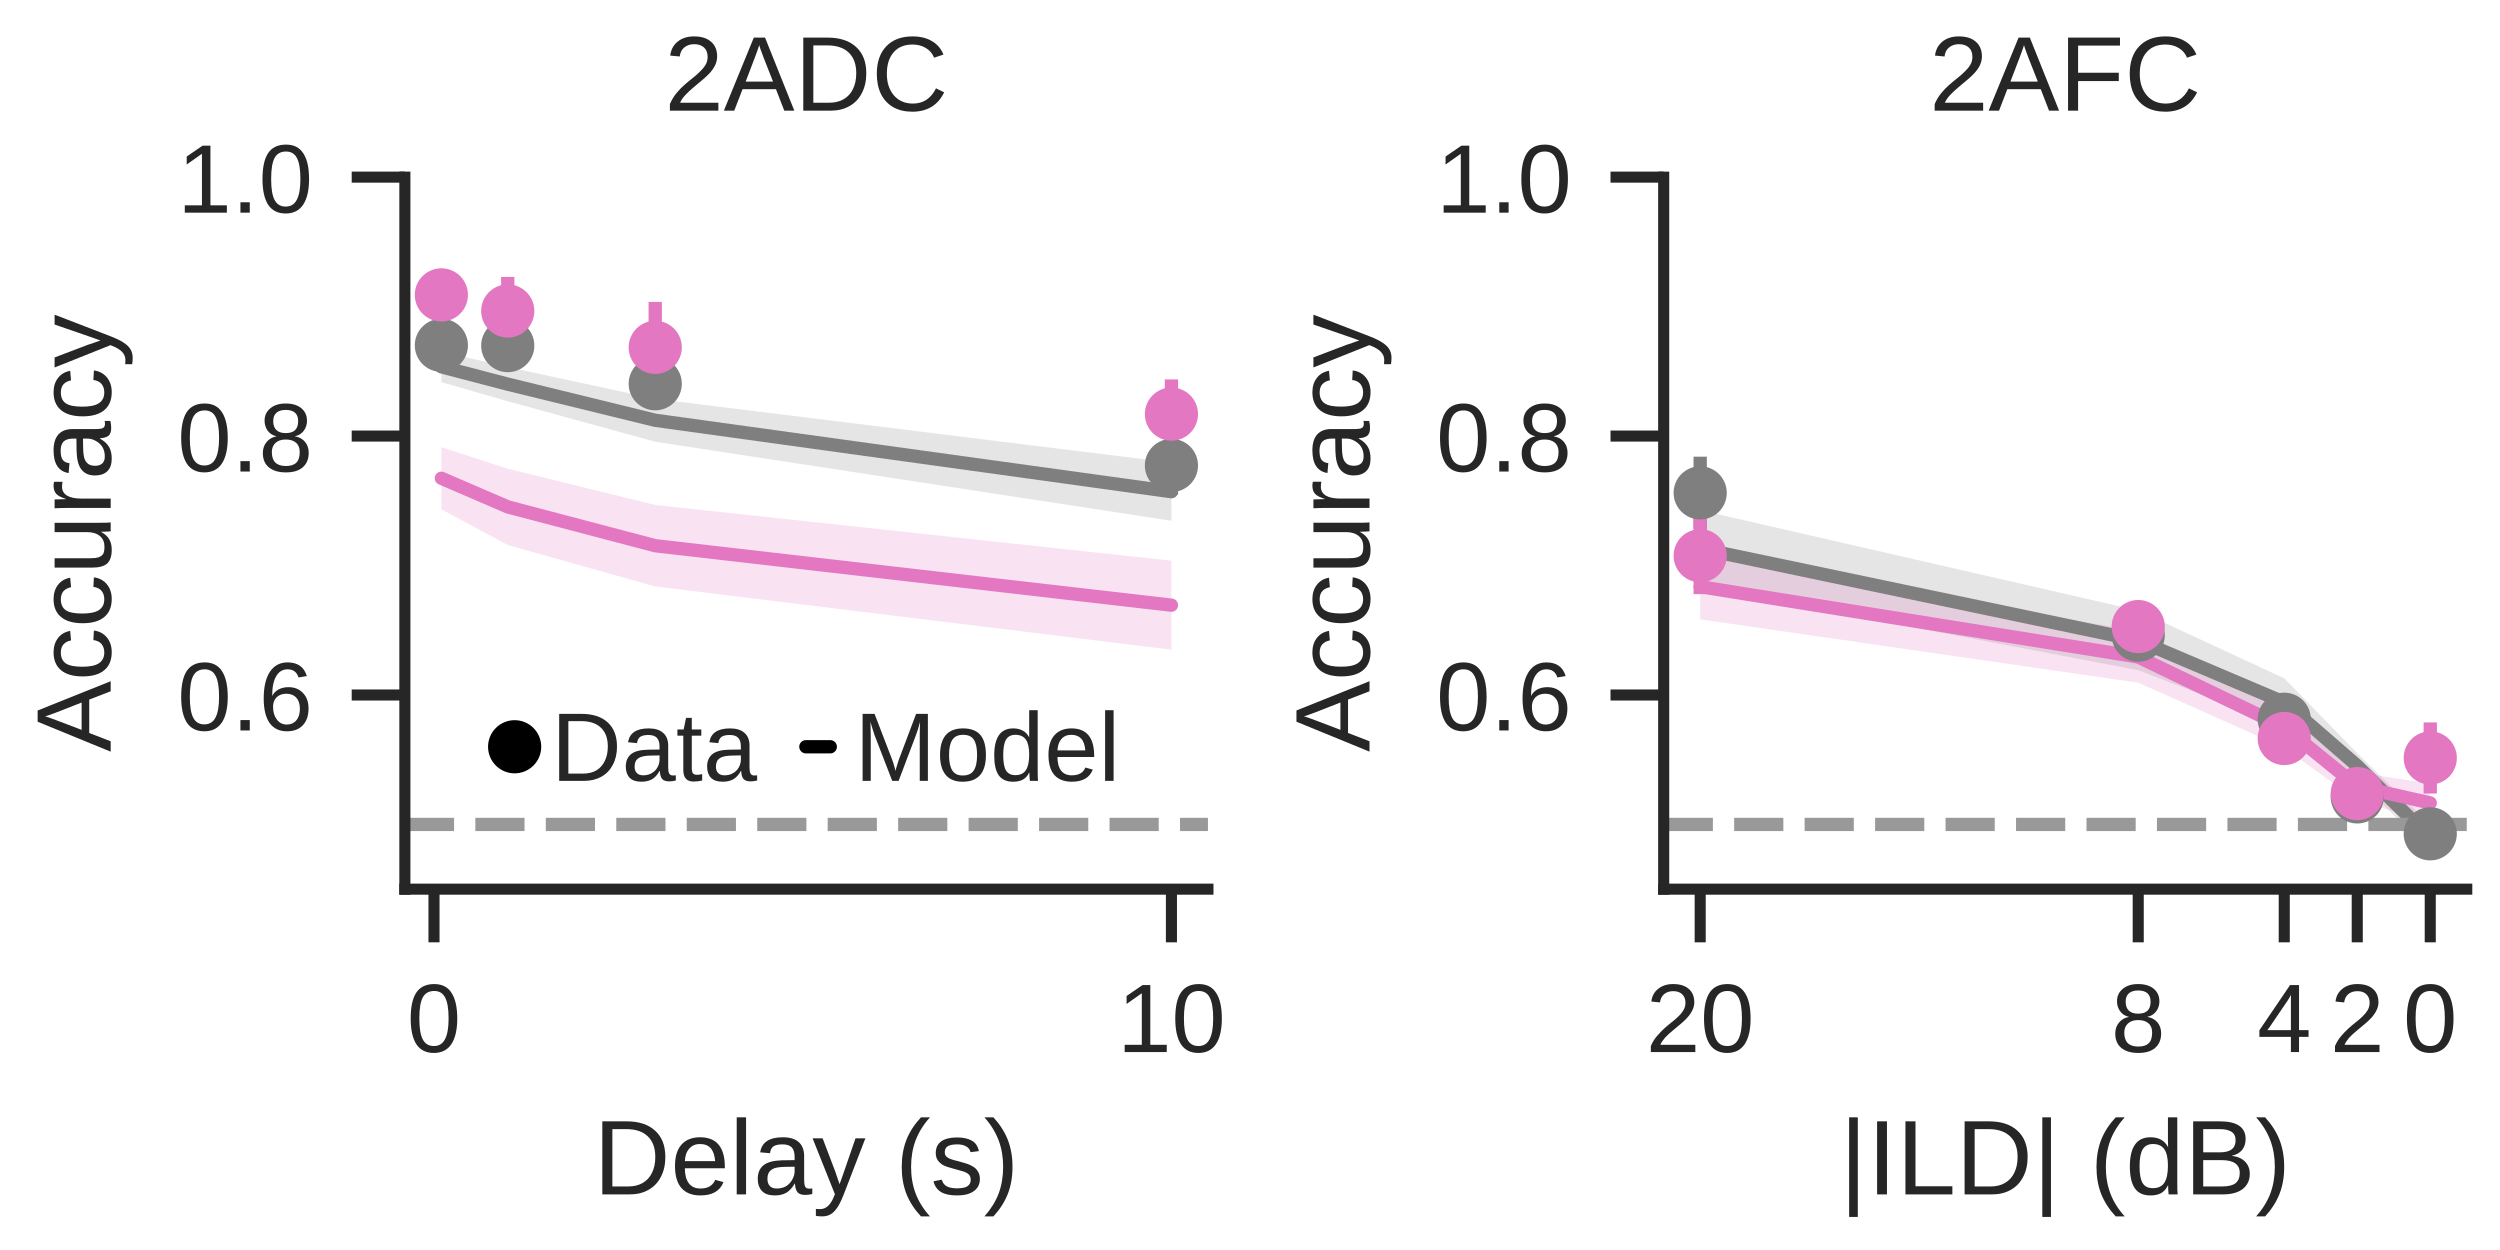
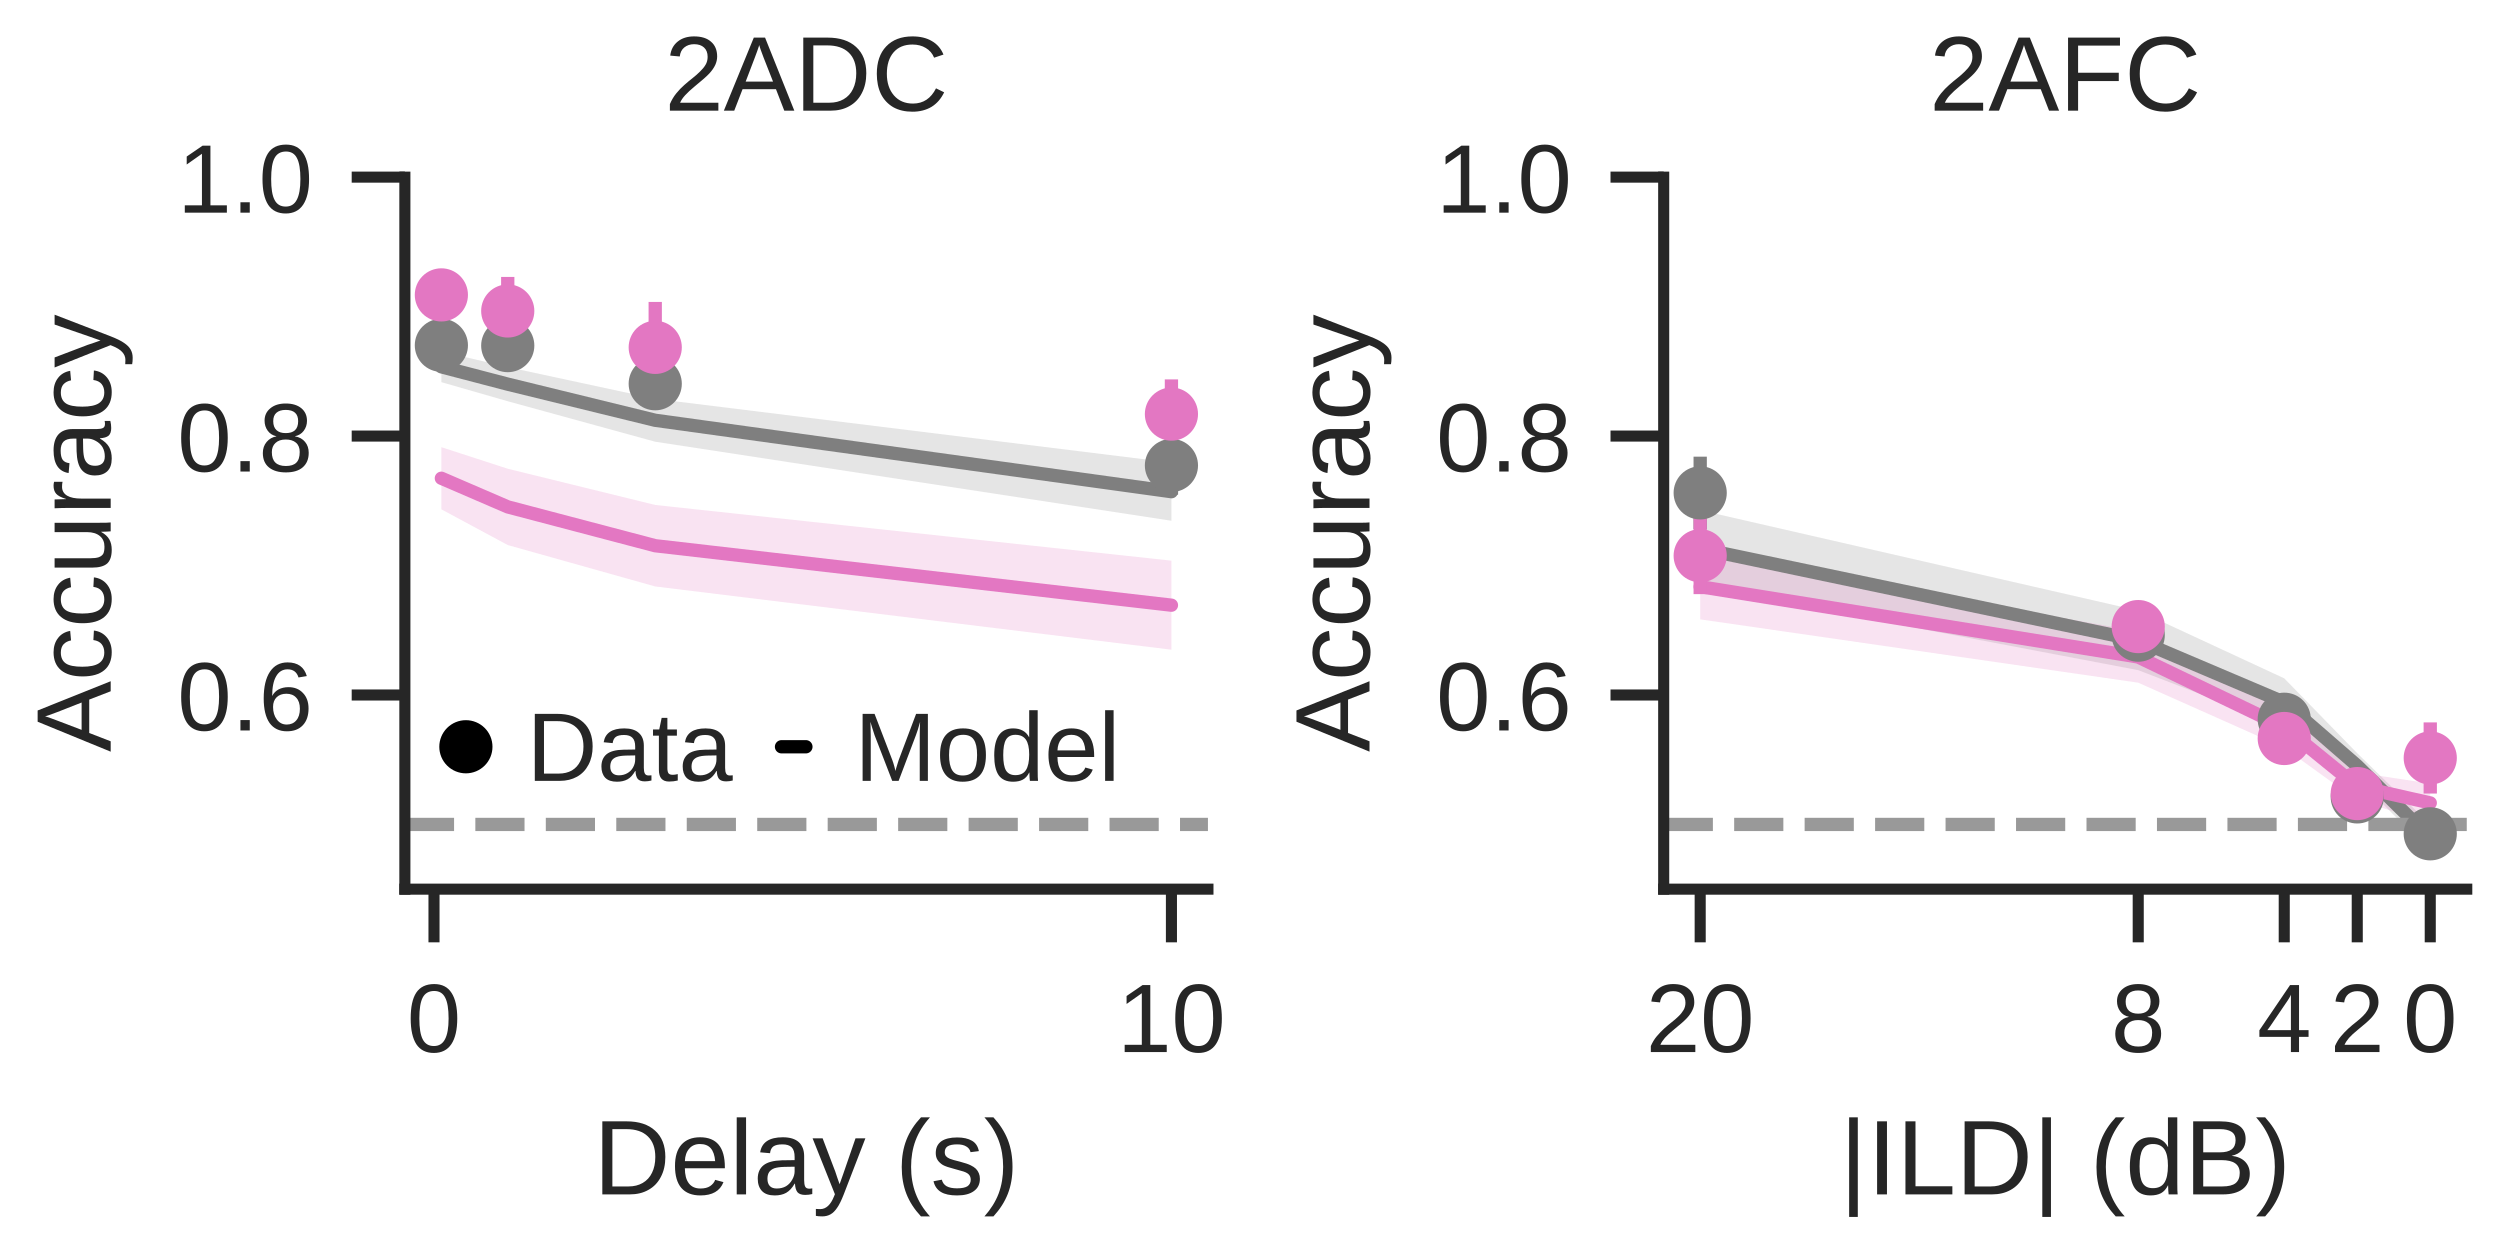
<svg xmlns="http://www.w3.org/2000/svg" xmlns:xlink="http://www.w3.org/1999/xlink" width="225.638pt" height="112.819pt" viewBox="0 0 225.638 112.819" version="1.1">
  <defs>
    <style type="text/css">*{stroke-linejoin: round; stroke-linecap: butt}</style>
  </defs>
  <g id="figure_1">
    <g id="patch_1">
      <path d="M 0 112.819  L 225.638 112.819  L 225.638 0  L 0 0  z " style="fill: #ffffff" />
    </g>
    <g id="axes_1">
      <g id="patch_2">
        <path d="M 36.542 80.251  L 109.023 80.251  L 109.023 15.989  L 36.542 15.989  z " style="fill: #ffffff" />
      </g>
      <g id="matplotlib.axis_1">
        <g id="xtick_1">
          <g id="line2d_1">
            <defs>
-               <path id="mc5c6343f48" d="M 0 0  L 0 4.8  " style="stroke: #262626" />
+               <path id="m138e7604e5" d="M 0 0  L 0 4.8  " style="stroke: #262626" />
            </defs>
            <g>
-               <use xlink:href="#mc5c6343f48" x="39.171" y="80.251" style="fill: #262626; stroke: #262626" />
+               <use xlink:href="#m138e7604e5" x="39.171" y="80.251" style="fill: #262626; stroke: #262626" />
            </g>
          </g>
          <g id="text_1">
            <text style="font-size: 8.8px; font-family: 'Arial', 'DejaVu Sans', 'Liberation Sans', 'Bitstream Vera Sans', sans-serif; text-anchor: middle; fill: #262626" x="39.171" y="94.957" transform="rotate(-0 39.17081 94.95714)">0</text>
          </g>
        </g>
        <g id="xtick_2">
          <g id="line2d_2">
            <g>
-               <use xlink:href="#mc5c6343f48" x="105.728" y="80.251" style="fill: #262626; stroke: #262626" />
+               <use xlink:href="#m138e7604e5" x="105.728" y="80.251" style="fill: #262626; stroke: #262626" />
            </g>
          </g>
          <g id="text_2">
            <text style="font-size: 8.8px; font-family: 'Arial', 'DejaVu Sans', 'Liberation Sans', 'Bitstream Vera Sans', sans-serif; text-anchor: middle; fill: #262626" x="105.728" y="94.957" transform="rotate(-0 105.7281 94.95714)">10</text>
          </g>
        </g>
        <g id="text_3">
          <text style="font-size: 9.6px; font-family: 'Arial', 'DejaVu Sans', 'Liberation Sans', 'Bitstream Vera Sans', sans-serif; text-anchor: middle; fill: #262626" x="72.782" y="107.798" transform="rotate(-0 72.78224 107.7982)">Delay (s)</text>
        </g>
      </g>
      <g id="matplotlib.axis_2">
        <g id="ytick_1">
          <g id="line2d_3">
            <defs>
-               <path id="m997fec601b" d="M 0 0  L -4.8 0  " style="stroke: #262626" />
+               <path id="m7d461009be" d="M 0 0  L -4.8 0  " style="stroke: #262626" />
            </defs>
            <g>
-               <use xlink:href="#m997fec601b" x="36.542" y="62.725" style="fill: #262626; stroke: #262626" />
+               <use xlink:href="#m7d461009be" x="36.542" y="62.725" style="fill: #262626; stroke: #262626" />
            </g>
          </g>
          <g id="text_4">
            <text style="font-size: 8.8px; font-family: 'Arial', 'DejaVu Sans', 'Liberation Sans', 'Bitstream Vera Sans', sans-serif; text-anchor: end; fill: #262626" x="28.242" y="65.928" transform="rotate(-0 28.2418 65.92804)">0.6</text>
          </g>
        </g>
        <g id="ytick_2">
          <g id="line2d_4">
            <g>
-               <use xlink:href="#m997fec601b" x="36.542" y="39.357" style="fill: #262626; stroke: #262626" />
+               <use xlink:href="#m7d461009be" x="36.542" y="39.357" style="fill: #262626; stroke: #262626" />
            </g>
          </g>
          <g id="text_5">
            <text style="font-size: 8.8px; font-family: 'Arial', 'DejaVu Sans', 'Liberation Sans', 'Bitstream Vera Sans', sans-serif; text-anchor: end; fill: #262626" x="28.242" y="42.56" transform="rotate(-0 28.2418 42.56033)">0.8</text>
          </g>
        </g>
        <g id="ytick_3">
          <g id="line2d_5">
            <g>
-               <use xlink:href="#m997fec601b" x="36.542" y="15.989" style="fill: #262626; stroke: #262626" />
+               <use xlink:href="#m7d461009be" x="36.542" y="15.989" style="fill: #262626; stroke: #262626" />
            </g>
          </g>
          <g id="text_6">
            <text style="font-size: 8.8px; font-family: 'Arial', 'DejaVu Sans', 'Liberation Sans', 'Bitstream Vera Sans', sans-serif; text-anchor: end; fill: #262626" x="28.242" y="19.193" transform="rotate(-0 28.2418 19.19262)">1.0</text>
          </g>
        </g>
        <g id="text_7">
          <text style="font-size: 9.6px; font-family: 'Arial', 'DejaVu Sans', 'Liberation Sans', 'Bitstream Vera Sans', sans-serif; text-anchor: middle; fill: #262626" x="9.989" y="48.12" transform="rotate(-90 9.989302 48.1199)">Accuracy</text>
        </g>
      </g>
      <g id="FillBetweenPolyCollection_1">
        <defs>
-           <path id="mbf4a669ef0" d="M 39.836 -81.096  L 39.836 -78.327  L 45.827 -76.604  L 59.138 -72.95  L 105.728 -65.817  L 105.728 -71.064  L 105.728 -71.064  L 59.138 -76.821  L 45.827 -79.688  L 39.836 -81.096  z " />
-         </defs>
-         <g clip-path="url(#pd5b8b8023b)">
-           <use xlink:href="#mbf4a669ef0" x="0" y="112.819" style="fill: #7f7f7f; fill-opacity: 0.2" />
+           <path id="mdb99265a34" d="M 39.836 -81.096  L 39.836 -78.327  L 45.827 -76.604  L 59.138 -72.95  L 105.728 -65.817  L 105.728 -71.064  L 105.728 -71.064  L 59.138 -76.821  L 45.827 -79.688  L 39.836 -81.096  z " />
+         </defs>
+         <g clip-path="url(#p055d706799)">
+           <use xlink:href="#mdb99265a34" x="0" y="112.819" style="fill: #7f7f7f; fill-opacity: 0.2" />
        </g>
      </g>
      <g id="FillBetweenPolyCollection_2">
        <defs>
-           <path id="m6a331c7204" d="M 39.836 -72.459  L 39.836 -66.849  L 45.827 -63.625  L 59.138 -59.886  L 105.728 -54.18  L 105.728 -62.216  L 105.728 -62.216  L 59.138 -67.243  L 45.827 -70.513  L 39.836 -72.459  z " />
-         </defs>
-         <g clip-path="url(#pd5b8b8023b)">
-           <use xlink:href="#m6a331c7204" x="0" y="112.819" style="fill: #e377c2; fill-opacity: 0.2" />
+           <path id="m0a8b1cce4a" d="M 39.836 -72.459  L 39.836 -66.849  L 45.827 -63.625  L 59.138 -59.886  L 105.728 -54.18  L 105.728 -62.216  L 105.728 -62.216  L 59.138 -67.243  L 45.827 -70.513  L 39.836 -72.459  z " />
+         </defs>
+         <g clip-path="url(#p055d706799)">
+           <use xlink:href="#m0a8b1cce4a" x="0" y="112.819" style="fill: #e377c2; fill-opacity: 0.2" />
        </g>
      </g>
      <g id="line2d_6">
-         <path d="M 39.836 33.107  L 45.827 34.673  L 59.138 37.933  L 105.728 44.378  " clip-path="url(#pd5b8b8023b)" style="fill: none; stroke: #7f7f7f; stroke-width: 1.2; stroke-linecap: round" />
+         <path d="M 39.836 33.107  L 45.827 34.673  L 59.138 37.933  L 105.728 44.378  " clip-path="url(#p055d706799)" style="fill: none; stroke: #7f7f7f; stroke-width: 1.2; stroke-linecap: round" />
      </g>
      <g id="line2d_7">
-         <path d="M 39.836 43.165  L 45.827 45.75  L 59.138 49.255  L 105.728 54.621  " clip-path="url(#pd5b8b8023b)" style="fill: none; stroke: #e377c2; stroke-width: 1.2; stroke-linecap: round" />
+         <path d="M 39.836 43.165  L 45.827 45.75  L 59.138 49.255  L 105.728 54.621  " clip-path="url(#p055d706799)" style="fill: none; stroke: #e377c2; stroke-width: 1.2; stroke-linecap: round" />
      </g>
      <g id="line2d_8">
-         <path d="M 36.542 74.409  L 109.023 74.409  " clip-path="url(#pd5b8b8023b)" style="fill: none; stroke-dasharray: 4.44,1.92; stroke-dashoffset: 0; stroke: #999999; stroke-width: 1.2" />
+         <path d="M 36.542 74.409  L 109.023 74.409  " clip-path="url(#p055d706799)" style="fill: none; stroke-dasharray: 4.44,1.92; stroke-dashoffset: 0; stroke: #999999; stroke-width: 1.2" />
      </g>
      <g id="patch_3">
        <path d="M 36.542 80.251  L 36.542 15.989  " style="fill: none; stroke: #262626; stroke-linejoin: miter; stroke-linecap: square" />
      </g>
      <g id="patch_4">
        <path d="M 36.542 80.251  L 109.023 80.251  " style="fill: none; stroke: #262626; stroke-linejoin: miter; stroke-linecap: square" />
      </g>
      <g id="LineCollection_1">
-         <path d="M 39.836 32.374  L 39.836 29.958  " clip-path="url(#pd5b8b8023b)" style="fill: none; stroke: #7f7f7f; stroke-width: 1.2" />
-         <path d="M 45.827 32.508  L 45.827 29.879  " clip-path="url(#pd5b8b8023b)" style="fill: none; stroke: #7f7f7f; stroke-width: 1.2" />
-         <path d="M 59.138 36.28  L 59.138 32.991  " clip-path="url(#pd5b8b8023b)" style="fill: none; stroke: #7f7f7f; stroke-width: 1.2" />
-         <path d="M 105.728 44.649  L 105.728 39.372  " clip-path="url(#pd5b8b8023b)" style="fill: none; stroke: #7f7f7f; stroke-width: 1.2" />
+         <path d="M 39.836 32.374  L 39.836 29.958  " clip-path="url(#p055d706799)" style="fill: none; stroke: #7f7f7f; stroke-width: 1.2" />
+         <path d="M 45.827 32.508  L 45.827 29.879  " clip-path="url(#p055d706799)" style="fill: none; stroke: #7f7f7f; stroke-width: 1.2" />
+         <path d="M 59.138 36.28  L 59.138 32.991  " clip-path="url(#p055d706799)" style="fill: none; stroke: #7f7f7f; stroke-width: 1.2" />
+         <path d="M 105.728 44.649  L 105.728 39.372  " clip-path="url(#p055d706799)" style="fill: none; stroke: #7f7f7f; stroke-width: 1.2" />
      </g>
      <g id="line2d_9">
        <defs>
-           <path id="ma025ff5ba3" d="M 2 0  L -2 -0  " />
-         </defs>
-         <g clip-path="url(#pd5b8b8023b)">
-           <use xlink:href="#ma025ff5ba3" x="39.836" y="32.374" style="fill: #7f7f7f" />
-           <use xlink:href="#ma025ff5ba3" x="45.827" y="32.508" style="fill: #7f7f7f" />
-           <use xlink:href="#ma025ff5ba3" x="59.138" y="36.28" style="fill: #7f7f7f" />
-           <use xlink:href="#ma025ff5ba3" x="105.728" y="44.649" style="fill: #7f7f7f" />
+           <path id="m0ac6a1d0e9" d="M 2 0  L -2 -0  " />
+         </defs>
+         <g clip-path="url(#p055d706799)">
+           <use xlink:href="#m0ac6a1d0e9" x="39.836" y="32.374" style="fill: #7f7f7f" />
+           <use xlink:href="#m0ac6a1d0e9" x="45.827" y="32.508" style="fill: #7f7f7f" />
+           <use xlink:href="#m0ac6a1d0e9" x="59.138" y="36.28" style="fill: #7f7f7f" />
+           <use xlink:href="#m0ac6a1d0e9" x="105.728" y="44.649" style="fill: #7f7f7f" />
        </g>
      </g>
      <g id="line2d_10">
-         <g clip-path="url(#pd5b8b8023b)">
-           <use xlink:href="#ma025ff5ba3" x="39.836" y="29.958" style="fill: #7f7f7f" />
-           <use xlink:href="#ma025ff5ba3" x="45.827" y="29.879" style="fill: #7f7f7f" />
-           <use xlink:href="#ma025ff5ba3" x="59.138" y="32.991" style="fill: #7f7f7f" />
-           <use xlink:href="#ma025ff5ba3" x="105.728" y="39.372" style="fill: #7f7f7f" />
+         <g clip-path="url(#p055d706799)">
+           <use xlink:href="#m0ac6a1d0e9" x="39.836" y="29.958" style="fill: #7f7f7f" />
+           <use xlink:href="#m0ac6a1d0e9" x="45.827" y="29.879" style="fill: #7f7f7f" />
+           <use xlink:href="#m0ac6a1d0e9" x="59.138" y="32.991" style="fill: #7f7f7f" />
+           <use xlink:href="#m0ac6a1d0e9" x="105.728" y="39.372" style="fill: #7f7f7f" />
        </g>
      </g>
      <g id="LineCollection_2">
-         <path d="M 39.836 28.791  L 39.836 24.441  " clip-path="url(#pd5b8b8023b)" style="fill: none; stroke: #e377c2; stroke-width: 1.2" />
-         <path d="M 45.827 31.139  L 45.827 24.996  " clip-path="url(#pd5b8b8023b)" style="fill: none; stroke: #e377c2; stroke-width: 1.2" />
-         <path d="M 59.138 35.456  L 59.138 27.251  " clip-path="url(#pd5b8b8023b)" style="fill: none; stroke: #e377c2; stroke-width: 1.2" />
-         <path d="M 105.728 40.509  L 105.728 34.24  " clip-path="url(#pd5b8b8023b)" style="fill: none; stroke: #e377c2; stroke-width: 1.2" />
+         <path d="M 39.836 28.791  L 39.836 24.441  " clip-path="url(#p055d706799)" style="fill: none; stroke: #e377c2; stroke-width: 1.2" />
+         <path d="M 45.827 31.139  L 45.827 24.996  " clip-path="url(#p055d706799)" style="fill: none; stroke: #e377c2; stroke-width: 1.2" />
+         <path d="M 59.138 35.456  L 59.138 27.251  " clip-path="url(#p055d706799)" style="fill: none; stroke: #e377c2; stroke-width: 1.2" />
+         <path d="M 105.728 40.509  L 105.728 34.24  " clip-path="url(#p055d706799)" style="fill: none; stroke: #e377c2; stroke-width: 1.2" />
      </g>
      <g id="line2d_11">
        <defs>
-           <path id="mec5215853c" d="M 2 0  L -2 -0  " />
-         </defs>
-         <g clip-path="url(#pd5b8b8023b)">
-           <use xlink:href="#mec5215853c" x="39.836" y="28.791" style="fill: #e377c2" />
-           <use xlink:href="#mec5215853c" x="45.827" y="31.139" style="fill: #e377c2" />
-           <use xlink:href="#mec5215853c" x="59.138" y="35.456" style="fill: #e377c2" />
-           <use xlink:href="#mec5215853c" x="105.728" y="40.509" style="fill: #e377c2" />
+           <path id="mafb53a1e36" d="M 2 0  L -2 -0  " />
+         </defs>
+         <g clip-path="url(#p055d706799)">
+           <use xlink:href="#mafb53a1e36" x="39.836" y="28.791" style="fill: #e377c2" />
+           <use xlink:href="#mafb53a1e36" x="45.827" y="31.139" style="fill: #e377c2" />
+           <use xlink:href="#mafb53a1e36" x="59.138" y="35.456" style="fill: #e377c2" />
+           <use xlink:href="#mafb53a1e36" x="105.728" y="40.509" style="fill: #e377c2" />
        </g>
      </g>
      <g id="line2d_12">
-         <g clip-path="url(#pd5b8b8023b)">
-           <use xlink:href="#mec5215853c" x="39.836" y="24.441" style="fill: #e377c2" />
-           <use xlink:href="#mec5215853c" x="45.827" y="24.996" style="fill: #e377c2" />
-           <use xlink:href="#mec5215853c" x="59.138" y="27.251" style="fill: #e377c2" />
-           <use xlink:href="#mec5215853c" x="105.728" y="34.24" style="fill: #e377c2" />
+         <g clip-path="url(#p055d706799)">
+           <use xlink:href="#mafb53a1e36" x="39.836" y="24.441" style="fill: #e377c2" />
+           <use xlink:href="#mafb53a1e36" x="45.827" y="24.996" style="fill: #e377c2" />
+           <use xlink:href="#mafb53a1e36" x="59.138" y="27.251" style="fill: #e377c2" />
+           <use xlink:href="#mafb53a1e36" x="105.728" y="34.24" style="fill: #e377c2" />
        </g>
      </g>
      <g id="text_8">
        <text style="font-size: 9.6px; font-family: 'Arial', 'DejaVu Sans', 'Liberation Sans', 'Bitstream Vera Sans', sans-serif; text-anchor: middle; fill: #262626" x="72.782" y="9.989" transform="rotate(-0 72.78224 9.989303)">2ADC</text>
      </g>
      <g id="line2d_13">
        <defs>
-           <path id="mbbc3489983" d="M 0 2.4  C 0.636 2.4 1.247 2.147 1.697 1.697  C 2.147 1.247 2.4 0.636 2.4 0  C 2.4 -0.636 2.147 -1.247 1.697 -1.697  C 1.247 -2.147 0.636 -2.4 0 -2.4  C -0.636 -2.4 -1.247 -2.147 -1.697 -1.697  C -2.147 -1.247 -2.4 -0.636 -2.4 0  C -2.4 0.636 -2.147 1.247 -1.697 1.697  C -1.247 2.147 -0.636 2.4 0 2.4  z " />
-         </defs>
-         <g clip-path="url(#pd5b8b8023b)">
-           <use xlink:href="#mbbc3489983" x="39.836" y="31.166" style="fill: #7f7f7f" />
-           <use xlink:href="#mbbc3489983" x="45.827" y="31.193" style="fill: #7f7f7f" />
-           <use xlink:href="#mbbc3489983" x="59.138" y="34.635" style="fill: #7f7f7f" />
-           <use xlink:href="#mbbc3489983" x="105.728" y="42.01" style="fill: #7f7f7f" />
+           <path id="m4dd5d19c06" d="M 0 2.4  C 0.636 2.4 1.247 2.147 1.697 1.697  C 2.147 1.247 2.4 0.636 2.4 0  C 2.4 -0.636 2.147 -1.247 1.697 -1.697  C 1.247 -2.147 0.636 -2.4 0 -2.4  C -0.636 -2.4 -1.247 -2.147 -1.697 -1.697  C -2.147 -1.247 -2.4 -0.636 -2.4 0  C -2.4 0.636 -2.147 1.247 -1.697 1.697  C -1.247 2.147 -0.636 2.4 0 2.4  z " />
+         </defs>
+         <g clip-path="url(#p055d706799)">
+           <use xlink:href="#m4dd5d19c06" x="39.836" y="31.166" style="fill: #7f7f7f" />
+           <use xlink:href="#m4dd5d19c06" x="45.827" y="31.193" style="fill: #7f7f7f" />
+           <use xlink:href="#m4dd5d19c06" x="59.138" y="34.635" style="fill: #7f7f7f" />
+           <use xlink:href="#m4dd5d19c06" x="105.728" y="42.01" style="fill: #7f7f7f" />
        </g>
      </g>
      <g id="line2d_14">
        <defs>
-           <path id="m3024693da2" d="M 0 2.4  C 0.636 2.4 1.247 2.147 1.697 1.697  C 2.147 1.247 2.4 0.636 2.4 0  C 2.4 -0.636 2.147 -1.247 1.697 -1.697  C 1.247 -2.147 0.636 -2.4 0 -2.4  C -0.636 -2.4 -1.247 -2.147 -1.697 -1.697  C -2.147 -1.247 -2.4 -0.636 -2.4 0  C -2.4 0.636 -2.147 1.247 -1.697 1.697  C -1.247 2.147 -0.636 2.4 0 2.4  z " />
-         </defs>
-         <g clip-path="url(#pd5b8b8023b)">
-           <use xlink:href="#m3024693da2" x="39.836" y="26.616" style="fill: #e377c2" />
-           <use xlink:href="#m3024693da2" x="45.827" y="28.067" style="fill: #e377c2" />
-           <use xlink:href="#m3024693da2" x="59.138" y="31.353" style="fill: #e377c2" />
-           <use xlink:href="#m3024693da2" x="105.728" y="37.375" style="fill: #e377c2" />
+           <path id="m20bf912676" d="M 0 2.4  C 0.636 2.4 1.247 2.147 1.697 1.697  C 2.147 1.247 2.4 0.636 2.4 0  C 2.4 -0.636 2.147 -1.247 1.697 -1.697  C 1.247 -2.147 0.636 -2.4 0 -2.4  C -0.636 -2.4 -1.247 -2.147 -1.697 -1.697  C -2.147 -1.247 -2.4 -0.636 -2.4 0  C -2.4 0.636 -2.147 1.247 -1.697 1.697  C -1.247 2.147 -0.636 2.4 0 2.4  z " />
+         </defs>
+         <g clip-path="url(#p055d706799)">
+           <use xlink:href="#m20bf912676" x="39.836" y="26.616" style="fill: #e377c2" />
+           <use xlink:href="#m20bf912676" x="45.827" y="28.067" style="fill: #e377c2" />
+           <use xlink:href="#m20bf912676" x="59.138" y="31.353" style="fill: #e377c2" />
+           <use xlink:href="#m20bf912676" x="105.728" y="37.375" style="fill: #e377c2" />
        </g>
      </g>
      <g id="legend_1">
        <g id="line2d_15">
          <defs>
-             <path id="m987bcaf1b2" d="M 0 2.4  C 0.636 2.4 1.247 2.147 1.697 1.697  C 2.147 1.247 2.4 0.636 2.4 0  C 2.4 -0.636 2.147 -1.247 1.697 -1.697  C 1.247 -2.147 0.636 -2.4 0 -2.4  C -0.636 -2.4 -1.247 -2.147 -1.697 -1.697  C -2.147 -1.247 -2.4 -0.636 -2.4 0  C -2.4 0.636 -2.147 1.247 -1.697 1.697  C -1.247 2.147 -0.636 2.4 0 2.4  z " />
+             <path id="m79cb64d7a6" d="M 0 2.4  C 0.636 2.4 1.247 2.147 1.697 1.697  C 2.147 1.247 2.4 0.636 2.4 0  C 2.4 -0.636 2.147 -1.247 1.697 -1.697  C 1.247 -2.147 0.636 -2.4 0 -2.4  C -0.636 -2.4 -1.247 -2.147 -1.697 -1.697  C -2.147 -1.247 -2.4 -0.636 -2.4 0  C -2.4 0.636 -2.147 1.247 -1.697 1.697  C -1.247 2.147 -0.636 2.4 0 2.4  z " />
          </defs>
          <g>
-             <use xlink:href="#m987bcaf1b2" x="46.449" y="67.399" />
+             <use xlink:href="#m79cb64d7a6" x="42.049" y="67.399" />
          </g>
        </g>
        <g id="text_9">
-           <text style="font-size: 8.8px; font-family: 'Arial', 'DejaVu Sans', 'Liberation Sans', 'Bitstream Vera Sans', sans-serif; text-anchor: start; fill: #262626" x="49.749" y="70.479" transform="rotate(-0 49.74918 70.47855)">Data</text>
+           <text style="font-size: 8.8px; font-family: 'Arial', 'DejaVu Sans', 'Liberation Sans', 'Bitstream Vera Sans', sans-serif; text-anchor: start; fill: #262626" x="47.549" y="70.479" transform="rotate(-0 47.54918 70.47855)">Data</text>
        </g>
        <g id="line2d_16">
-           <path d="M 72.736 67.399  L 73.836 67.399  L 74.936 67.399  " style="fill: none; stroke: #000000; stroke-width: 1.2; stroke-linecap: round" />
+           <path d="M 70.536 67.399  L 71.636 67.399  L 72.736 67.399  " style="fill: none; stroke: #000000; stroke-width: 1.2; stroke-linecap: round" />
        </g>
        <g id="text_10">
          <text style="font-size: 8.8px; font-family: 'Arial', 'DejaVu Sans', 'Liberation Sans', 'Bitstream Vera Sans', sans-serif; text-anchor: start; fill: #262626" x="77.136" y="70.479" transform="rotate(-0 77.13643 70.47855)">Model</text>
        </g>
      </g>
    </g>
    <g id="axes_2">
      <g id="patch_5">
        <path d="M 150.157 80.251  L 222.638 80.251  L 222.638 15.989  L 150.157 15.989  z " style="fill: #ffffff" />
      </g>
      <g id="matplotlib.axis_3">
        <g id="xtick_3">
          <g id="line2d_17">
            <g>
-               <use xlink:href="#mc5c6343f48" x="219.343" y="80.251" style="fill: #262626; stroke: #262626" />
+               <use xlink:href="#m138e7604e5" x="219.343" y="80.251" style="fill: #262626; stroke: #262626" />
            </g>
          </g>
          <g id="text_11">
            <text style="font-size: 8.8px; font-family: 'Arial', 'DejaVu Sans', 'Liberation Sans', 'Bitstream Vera Sans', sans-serif; text-anchor: middle; fill: #262626" x="219.343" y="94.957" transform="rotate(-0 219.343 94.95714)">0</text>
          </g>
        </g>
        <g id="xtick_4">
          <g id="line2d_18">
            <g>
-               <use xlink:href="#mc5c6343f48" x="212.754" y="80.251" style="fill: #262626; stroke: #262626" />
+               <use xlink:href="#m138e7604e5" x="212.754" y="80.251" style="fill: #262626; stroke: #262626" />
            </g>
          </g>
          <g id="text_12">
            <text style="font-size: 8.8px; font-family: 'Arial', 'DejaVu Sans', 'Liberation Sans', 'Bitstream Vera Sans', sans-serif; text-anchor: middle; fill: #262626" x="212.754" y="94.957" transform="rotate(-0 212.7538 94.95714)">2</text>
          </g>
        </g>
        <g id="xtick_5">
          <g id="line2d_19">
            <g>
-               <use xlink:href="#mc5c6343f48" x="206.165" y="80.251" style="fill: #262626; stroke: #262626" />
+               <use xlink:href="#m138e7604e5" x="206.165" y="80.251" style="fill: #262626; stroke: #262626" />
            </g>
          </g>
          <g id="text_13">
            <text style="font-size: 8.8px; font-family: 'Arial', 'DejaVu Sans', 'Liberation Sans', 'Bitstream Vera Sans', sans-serif; text-anchor: middle; fill: #262626" x="206.165" y="94.957" transform="rotate(-0 206.1646 94.95714)">4</text>
          </g>
        </g>
        <g id="xtick_6">
          <g id="line2d_20">
            <g>
-               <use xlink:href="#mc5c6343f48" x="192.986" y="80.251" style="fill: #262626; stroke: #262626" />
+               <use xlink:href="#m138e7604e5" x="192.986" y="80.251" style="fill: #262626; stroke: #262626" />
            </g>
          </g>
          <g id="text_14">
            <text style="font-size: 8.8px; font-family: 'Arial', 'DejaVu Sans', 'Liberation Sans', 'Bitstream Vera Sans', sans-serif; text-anchor: middle; fill: #262626" x="192.986" y="94.957" transform="rotate(-0 192.9863 94.95714)">8</text>
          </g>
        </g>
        <g id="xtick_7">
          <g id="line2d_21">
            <g>
-               <use xlink:href="#mc5c6343f48" x="153.451" y="80.251" style="fill: #262626; stroke: #262626" />
+               <use xlink:href="#m138e7604e5" x="153.451" y="80.251" style="fill: #262626; stroke: #262626" />
            </g>
          </g>
          <g id="text_15">
            <text style="font-size: 8.8px; font-family: 'Arial', 'DejaVu Sans', 'Liberation Sans', 'Bitstream Vera Sans', sans-serif; text-anchor: middle; fill: #262626" x="153.451" y="94.957" transform="rotate(-0 153.4513 94.95714)">20</text>
          </g>
        </g>
        <g id="text_16">
          <text style="font-size: 9.6px; font-family: 'Arial', 'DejaVu Sans', 'Liberation Sans', 'Bitstream Vera Sans', sans-serif; text-anchor: middle; fill: #262626" x="186.397" y="107.798" transform="rotate(-0 186.3971 107.7982)">|ILD| (dB)</text>
        </g>
      </g>
      <g id="matplotlib.axis_4">
        <g id="ytick_4">
          <g id="line2d_22">
            <g>
-               <use xlink:href="#m997fec601b" x="150.157" y="62.725" style="fill: #262626; stroke: #262626" />
+               <use xlink:href="#m7d461009be" x="150.157" y="62.725" style="fill: #262626; stroke: #262626" />
            </g>
          </g>
          <g id="text_17">
            <text style="font-size: 8.8px; font-family: 'Arial', 'DejaVu Sans', 'Liberation Sans', 'Bitstream Vera Sans', sans-serif; text-anchor: end; fill: #262626" x="141.857" y="65.928" transform="rotate(-0 141.8567 65.92804)">0.6</text>
          </g>
        </g>
        <g id="ytick_5">
          <g id="line2d_23">
            <g>
-               <use xlink:href="#m997fec601b" x="150.157" y="39.357" style="fill: #262626; stroke: #262626" />
+               <use xlink:href="#m7d461009be" x="150.157" y="39.357" style="fill: #262626; stroke: #262626" />
            </g>
          </g>
          <g id="text_18">
            <text style="font-size: 8.8px; font-family: 'Arial', 'DejaVu Sans', 'Liberation Sans', 'Bitstream Vera Sans', sans-serif; text-anchor: end; fill: #262626" x="141.857" y="42.56" transform="rotate(-0 141.8567 42.56033)">0.8</text>
          </g>
        </g>
        <g id="ytick_6">
          <g id="line2d_24">
            <g>
-               <use xlink:href="#m997fec601b" x="150.157" y="15.989" style="fill: #262626; stroke: #262626" />
+               <use xlink:href="#m7d461009be" x="150.157" y="15.989" style="fill: #262626; stroke: #262626" />
            </g>
          </g>
          <g id="text_19">
            <text style="font-size: 8.8px; font-family: 'Arial', 'DejaVu Sans', 'Liberation Sans', 'Bitstream Vera Sans', sans-serif; text-anchor: end; fill: #262626" x="141.857" y="19.193" transform="rotate(-0 141.8567 19.19262)">1.0</text>
          </g>
        </g>
        <g id="text_20">
          <text style="font-size: 9.6px; font-family: 'Arial', 'DejaVu Sans', 'Liberation Sans', 'Bitstream Vera Sans', sans-serif; text-anchor: middle; fill: #262626" x="123.604" y="48.12" transform="rotate(-90 123.6042 48.1199)">Accuracy</text>
        </g>
      </g>
      <g id="FillBetweenPolyCollection_3">
        <defs>
-           <path id="m2b7378f4f4" d="M 219.343 -38.397  L 219.343 -35.973  L 212.754 -42.567  L 206.165 -47.254  L 192.986 -52.332  L 153.451 -59.85  L 153.451 -66.771  L 153.451 -66.771  L 192.986 -57.708  L 206.165 -51.594  L 212.754 -44.834  L 219.343 -38.397  z " />
-         </defs>
-         <g clip-path="url(#paf36e801dd)">
-           <use xlink:href="#m2b7378f4f4" x="0" y="112.819" style="fill: #7f7f7f; fill-opacity: 0.2" />
+           <path id="m62a7aba317" d="M 219.343 -38.397  L 219.343 -35.973  L 212.754 -42.567  L 206.165 -47.254  L 192.986 -52.332  L 153.451 -59.85  L 153.451 -66.771  L 153.451 -66.771  L 192.986 -57.708  L 206.165 -51.594  L 212.754 -44.834  L 219.343 -38.397  z " />
+         </defs>
+         <g clip-path="url(#p984694f2da)">
+           <use xlink:href="#m62a7aba317" x="0" y="112.819" style="fill: #7f7f7f; fill-opacity: 0.2" />
        </g>
      </g>
      <g id="FillBetweenPolyCollection_4">
        <defs>
-           <path id="mcea2b62b5c" d="M 219.343 -42.098  L 219.343 -38.603  L 212.754 -40.573  L 206.165 -45.329  L 192.986 -51.202  L 153.451 -56.918  L 153.451 -62.815  L 153.451 -62.815  L 192.986 -55.837  L 206.165 -49.049  L 212.754 -43.097  L 219.343 -42.098  z " />
-         </defs>
-         <g clip-path="url(#paf36e801dd)">
-           <use xlink:href="#mcea2b62b5c" x="0" y="112.819" style="fill: #e377c2; fill-opacity: 0.2" />
+           <path id="mfa3cefdc1b" d="M 219.343 -42.098  L 219.343 -38.603  L 212.754 -40.573  L 206.165 -45.329  L 192.986 -51.202  L 153.451 -56.918  L 153.451 -62.815  L 153.451 -62.815  L 192.986 -55.837  L 206.165 -49.049  L 212.754 -43.097  L 219.343 -42.098  z " />
+         </defs>
+         <g clip-path="url(#p984694f2da)">
+           <use xlink:href="#mfa3cefdc1b" x="0" y="112.819" style="fill: #e377c2; fill-opacity: 0.2" />
        </g>
      </g>
      <g id="line2d_25">
-         <path d="M 219.343 75.634  L 212.754 69.118  L 206.165 63.395  L 192.986 57.799  L 153.451 49.508  " clip-path="url(#paf36e801dd)" style="fill: none; stroke: #7f7f7f; stroke-width: 1.2; stroke-linecap: round" />
+         <path d="M 219.343 75.634  L 212.754 69.118  L 206.165 63.395  L 192.986 57.799  L 153.451 49.508  " clip-path="url(#p984694f2da)" style="fill: none; stroke: #7f7f7f; stroke-width: 1.2; stroke-linecap: round" />
      </g>
      <g id="line2d_26">
-         <path d="M 219.343 72.468  L 212.754 70.984  L 206.165 65.63  L 192.986 59.299  L 153.451 52.952  " clip-path="url(#paf36e801dd)" style="fill: none; stroke: #e377c2; stroke-width: 1.2; stroke-linecap: round" />
+         <path d="M 219.343 72.468  L 212.754 70.984  L 206.165 65.63  L 192.986 59.299  L 153.451 52.952  " clip-path="url(#p984694f2da)" style="fill: none; stroke: #e377c2; stroke-width: 1.2; stroke-linecap: round" />
      </g>
      <g id="line2d_27">
-         <path d="M 150.157 74.409  L 222.638 74.409  " clip-path="url(#paf36e801dd)" style="fill: none; stroke-dasharray: 4.44,1.92; stroke-dashoffset: 0; stroke: #999999; stroke-width: 1.2" />
+         <path d="M 150.157 74.409  L 222.638 74.409  " clip-path="url(#p984694f2da)" style="fill: none; stroke-dasharray: 4.44,1.92; stroke-dashoffset: 0; stroke: #999999; stroke-width: 1.2" />
      </g>
      <g id="patch_6">
        <path d="M 150.157 80.251  L 150.157 15.989  " style="fill: none; stroke: #262626; stroke-linejoin: miter; stroke-linecap: square" />
      </g>
      <g id="patch_7">
        <path d="M 150.157 80.251  L 222.638 80.251  " style="fill: none; stroke: #262626; stroke-linejoin: miter; stroke-linecap: square" />
      </g>
      <g id="LineCollection_3">
-         <path d="M 219.343 76.85  L 219.343 73.661  " clip-path="url(#paf36e801dd)" style="fill: none; stroke: #7f7f7f; stroke-width: 1.2" />
-         <path d="M 212.754 73.758  L 212.754 70.092  " clip-path="url(#paf36e801dd)" style="fill: none; stroke: #7f7f7f; stroke-width: 1.2" />
-         <path d="M 206.165 66.97  L 206.165 62.86  " clip-path="url(#paf36e801dd)" style="fill: none; stroke: #7f7f7f; stroke-width: 1.2" />
-         <path d="M 192.986 59.582  L 192.986 55.073  " clip-path="url(#paf36e801dd)" style="fill: none; stroke: #7f7f7f; stroke-width: 1.2" />
-         <path d="M 153.451 47.748  L 153.451 41.219  " clip-path="url(#paf36e801dd)" style="fill: none; stroke: #7f7f7f; stroke-width: 1.2" />
+         <path d="M 219.343 76.85  L 219.343 73.661  " clip-path="url(#p984694f2da)" style="fill: none; stroke: #7f7f7f; stroke-width: 1.2" />
+         <path d="M 212.754 73.758  L 212.754 70.092  " clip-path="url(#p984694f2da)" style="fill: none; stroke: #7f7f7f; stroke-width: 1.2" />
+         <path d="M 206.165 66.97  L 206.165 62.86  " clip-path="url(#p984694f2da)" style="fill: none; stroke: #7f7f7f; stroke-width: 1.2" />
+         <path d="M 192.986 59.582  L 192.986 55.073  " clip-path="url(#p984694f2da)" style="fill: none; stroke: #7f7f7f; stroke-width: 1.2" />
+         <path d="M 153.451 47.748  L 153.451 41.219  " clip-path="url(#p984694f2da)" style="fill: none; stroke: #7f7f7f; stroke-width: 1.2" />
      </g>
      <g id="line2d_28">
-         <g clip-path="url(#paf36e801dd)">
-           <use xlink:href="#ma025ff5ba3" x="219.343" y="76.85" style="fill: #7f7f7f" />
-           <use xlink:href="#ma025ff5ba3" x="212.754" y="73.758" style="fill: #7f7f7f" />
-           <use xlink:href="#ma025ff5ba3" x="206.165" y="66.97" style="fill: #7f7f7f" />
-           <use xlink:href="#ma025ff5ba3" x="192.986" y="59.582" style="fill: #7f7f7f" />
-           <use xlink:href="#ma025ff5ba3" x="153.451" y="47.748" style="fill: #7f7f7f" />
+         <g clip-path="url(#p984694f2da)">
+           <use xlink:href="#m0ac6a1d0e9" x="219.343" y="76.85" style="fill: #7f7f7f" />
+           <use xlink:href="#m0ac6a1d0e9" x="212.754" y="73.758" style="fill: #7f7f7f" />
+           <use xlink:href="#m0ac6a1d0e9" x="206.165" y="66.97" style="fill: #7f7f7f" />
+           <use xlink:href="#m0ac6a1d0e9" x="192.986" y="59.582" style="fill: #7f7f7f" />
+           <use xlink:href="#m0ac6a1d0e9" x="153.451" y="47.748" style="fill: #7f7f7f" />
        </g>
      </g>
      <g id="line2d_29">
-         <g clip-path="url(#paf36e801dd)">
-           <use xlink:href="#ma025ff5ba3" x="219.343" y="73.661" style="fill: #7f7f7f" />
-           <use xlink:href="#ma025ff5ba3" x="212.754" y="70.092" style="fill: #7f7f7f" />
-           <use xlink:href="#ma025ff5ba3" x="206.165" y="62.86" style="fill: #7f7f7f" />
-           <use xlink:href="#ma025ff5ba3" x="192.986" y="55.073" style="fill: #7f7f7f" />
-           <use xlink:href="#ma025ff5ba3" x="153.451" y="41.219" style="fill: #7f7f7f" />
+         <g clip-path="url(#p984694f2da)">
+           <use xlink:href="#m0ac6a1d0e9" x="219.343" y="73.661" style="fill: #7f7f7f" />
+           <use xlink:href="#m0ac6a1d0e9" x="212.754" y="70.092" style="fill: #7f7f7f" />
+           <use xlink:href="#m0ac6a1d0e9" x="206.165" y="62.86" style="fill: #7f7f7f" />
+           <use xlink:href="#m0ac6a1d0e9" x="192.986" y="55.073" style="fill: #7f7f7f" />
+           <use xlink:href="#m0ac6a1d0e9" x="153.451" y="41.219" style="fill: #7f7f7f" />
        </g>
      </g>
      <g id="LineCollection_4">
-         <path d="M 219.343 71.618  L 219.343 65.199  " clip-path="url(#paf36e801dd)" style="fill: none; stroke: #e377c2; stroke-width: 1.2" />
-         <path d="M 212.754 73.415  L 212.754 69.835  " clip-path="url(#paf36e801dd)" style="fill: none; stroke: #e377c2; stroke-width: 1.2" />
-         <path d="M 206.165 68.338  L 206.165 64.969  " clip-path="url(#paf36e801dd)" style="fill: none; stroke: #e377c2; stroke-width: 1.2" />
-         <path d="M 192.986 58.867  L 192.986 54.239  " clip-path="url(#paf36e801dd)" style="fill: none; stroke: #e377c2; stroke-width: 1.2" />
-         <path d="M 153.451 53.622  L 153.451 46.693  " clip-path="url(#paf36e801dd)" style="fill: none; stroke: #e377c2; stroke-width: 1.2" />
+         <path d="M 219.343 71.618  L 219.343 65.199  " clip-path="url(#p984694f2da)" style="fill: none; stroke: #e377c2; stroke-width: 1.2" />
+         <path d="M 212.754 73.415  L 212.754 69.835  " clip-path="url(#p984694f2da)" style="fill: none; stroke: #e377c2; stroke-width: 1.2" />
+         <path d="M 206.165 68.338  L 206.165 64.969  " clip-path="url(#p984694f2da)" style="fill: none; stroke: #e377c2; stroke-width: 1.2" />
+         <path d="M 192.986 58.867  L 192.986 54.239  " clip-path="url(#p984694f2da)" style="fill: none; stroke: #e377c2; stroke-width: 1.2" />
+         <path d="M 153.451 53.622  L 153.451 46.693  " clip-path="url(#p984694f2da)" style="fill: none; stroke: #e377c2; stroke-width: 1.2" />
      </g>
      <g id="line2d_30">
-         <g clip-path="url(#paf36e801dd)">
-           <use xlink:href="#mec5215853c" x="219.343" y="71.618" style="fill: #e377c2" />
-           <use xlink:href="#mec5215853c" x="212.754" y="73.415" style="fill: #e377c2" />
-           <use xlink:href="#mec5215853c" x="206.165" y="68.338" style="fill: #e377c2" />
-           <use xlink:href="#mec5215853c" x="192.986" y="58.867" style="fill: #e377c2" />
-           <use xlink:href="#mec5215853c" x="153.451" y="53.622" style="fill: #e377c2" />
+         <g clip-path="url(#p984694f2da)">
+           <use xlink:href="#mafb53a1e36" x="219.343" y="71.618" style="fill: #e377c2" />
+           <use xlink:href="#mafb53a1e36" x="212.754" y="73.415" style="fill: #e377c2" />
+           <use xlink:href="#mafb53a1e36" x="206.165" y="68.338" style="fill: #e377c2" />
+           <use xlink:href="#mafb53a1e36" x="192.986" y="58.867" style="fill: #e377c2" />
+           <use xlink:href="#mafb53a1e36" x="153.451" y="53.622" style="fill: #e377c2" />
        </g>
      </g>
      <g id="line2d_31">
-         <g clip-path="url(#paf36e801dd)">
-           <use xlink:href="#mec5215853c" x="219.343" y="65.199" style="fill: #e377c2" />
-           <use xlink:href="#mec5215853c" x="212.754" y="69.835" style="fill: #e377c2" />
-           <use xlink:href="#mec5215853c" x="206.165" y="64.969" style="fill: #e377c2" />
-           <use xlink:href="#mec5215853c" x="192.986" y="54.239" style="fill: #e377c2" />
-           <use xlink:href="#mec5215853c" x="153.451" y="46.693" style="fill: #e377c2" />
+         <g clip-path="url(#p984694f2da)">
+           <use xlink:href="#mafb53a1e36" x="219.343" y="65.199" style="fill: #e377c2" />
+           <use xlink:href="#mafb53a1e36" x="212.754" y="69.835" style="fill: #e377c2" />
+           <use xlink:href="#mafb53a1e36" x="206.165" y="64.969" style="fill: #e377c2" />
+           <use xlink:href="#mafb53a1e36" x="192.986" y="54.239" style="fill: #e377c2" />
+           <use xlink:href="#mafb53a1e36" x="153.451" y="46.693" style="fill: #e377c2" />
        </g>
      </g>
      <g id="text_21">
        <text style="font-size: 9.6px; font-family: 'Arial', 'DejaVu Sans', 'Liberation Sans', 'Bitstream Vera Sans', sans-serif; text-anchor: middle; fill: #262626" x="186.397" y="9.989" transform="rotate(-0 186.3971 9.989303)">2AFC</text>
      </g>
      <g id="line2d_32">
-         <g clip-path="url(#paf36e801dd)">
-           <use xlink:href="#mbbc3489983" x="219.343" y="75.256" style="fill: #7f7f7f" />
-           <use xlink:href="#mbbc3489983" x="212.754" y="71.925" style="fill: #7f7f7f" />
-           <use xlink:href="#mbbc3489983" x="206.165" y="64.915" style="fill: #7f7f7f" />
-           <use xlink:href="#mbbc3489983" x="192.986" y="57.328" style="fill: #7f7f7f" />
-           <use xlink:href="#mbbc3489983" x="153.451" y="44.484" style="fill: #7f7f7f" />
+         <g clip-path="url(#p984694f2da)">
+           <use xlink:href="#m4dd5d19c06" x="219.343" y="75.256" style="fill: #7f7f7f" />
+           <use xlink:href="#m4dd5d19c06" x="212.754" y="71.925" style="fill: #7f7f7f" />
+           <use xlink:href="#m4dd5d19c06" x="206.165" y="64.915" style="fill: #7f7f7f" />
+           <use xlink:href="#m4dd5d19c06" x="192.986" y="57.328" style="fill: #7f7f7f" />
+           <use xlink:href="#m4dd5d19c06" x="153.451" y="44.484" style="fill: #7f7f7f" />
        </g>
      </g>
      <g id="line2d_33">
-         <g clip-path="url(#paf36e801dd)">
-           <use xlink:href="#m3024693da2" x="219.343" y="68.409" style="fill: #e377c2" />
-           <use xlink:href="#m3024693da2" x="212.754" y="71.625" style="fill: #e377c2" />
-           <use xlink:href="#m3024693da2" x="206.165" y="66.654" style="fill: #e377c2" />
-           <use xlink:href="#m3024693da2" x="192.986" y="56.553" style="fill: #e377c2" />
-           <use xlink:href="#m3024693da2" x="153.451" y="50.158" style="fill: #e377c2" />
+         <g clip-path="url(#p984694f2da)">
+           <use xlink:href="#m20bf912676" x="219.343" y="68.409" style="fill: #e377c2" />
+           <use xlink:href="#m20bf912676" x="212.754" y="71.625" style="fill: #e377c2" />
+           <use xlink:href="#m20bf912676" x="206.165" y="66.654" style="fill: #e377c2" />
+           <use xlink:href="#m20bf912676" x="192.986" y="56.553" style="fill: #e377c2" />
+           <use xlink:href="#m20bf912676" x="153.451" y="50.158" style="fill: #e377c2" />
        </g>
      </g>
    </g>
  </g>
  <defs>
-     <clipPath id="pd5b8b8023b">
+     <clipPath id="p055d706799">
      <rect x="36.542" y="15.989" width="72.481" height="64.261" />
    </clipPath>
-     <clipPath id="paf36e801dd">
+     <clipPath id="p984694f2da">
      <rect x="150.157" y="15.989" width="72.481" height="64.261" />
    </clipPath>
  </defs>
</svg>
